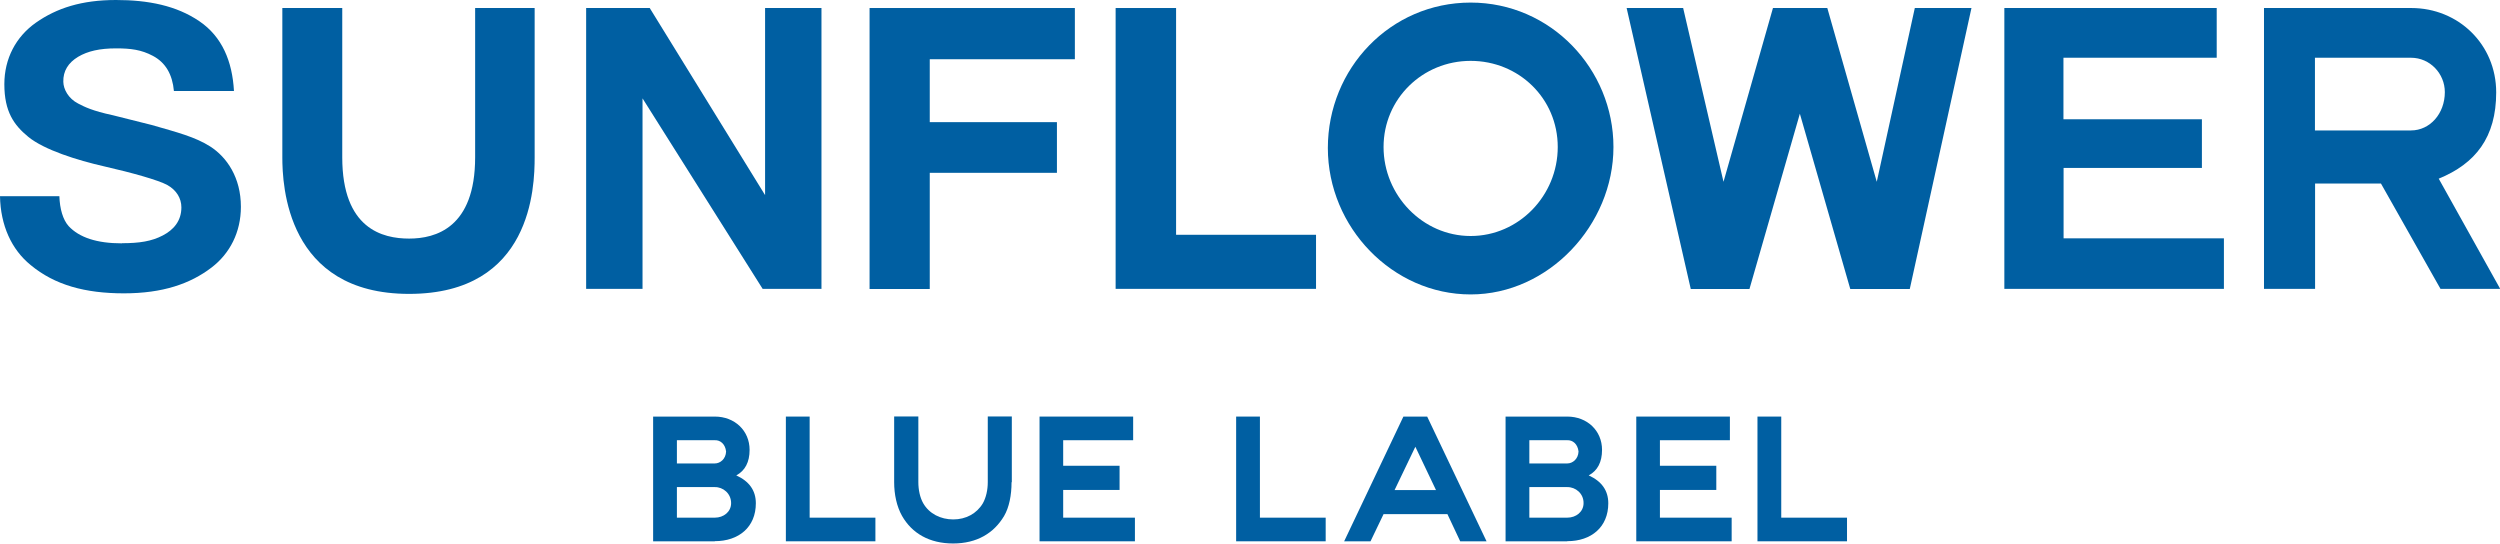
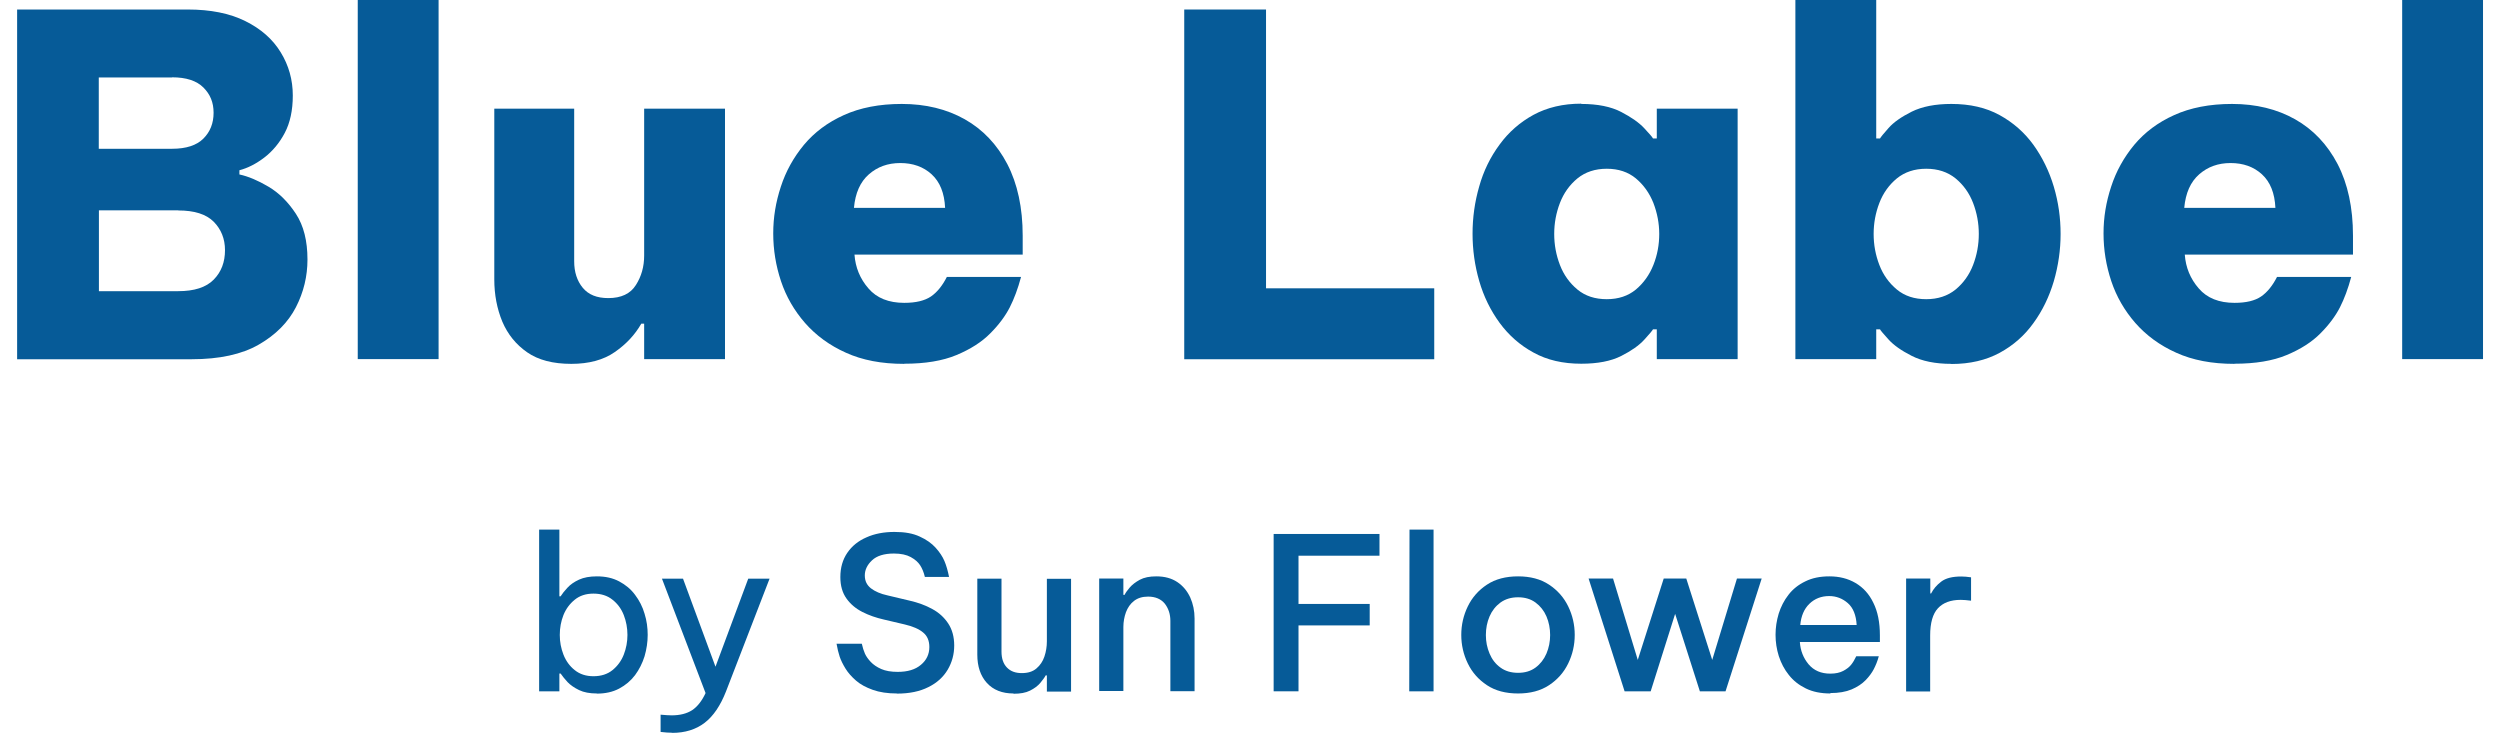
- <svg xmlns="http://www.w3.org/2000/svg" id="_圖層_1" version="1.1" viewBox="0 0 184 40">
+ <svg xmlns="http://www.w3.org/2000/svg" id="_圖層_1" version="1.1" viewBox="0 0 184 55.63">
  <defs>
    <style>
      .st0 {
-         fill: #005fa2;
+         fill: #065b98;
      }
    </style>
  </defs>
-   <path class="st0" d="M8.98,17.9c1.28,0,2.18-.14,3-.57.79-.41,1.37-1.06,1.37-2.07,0-.67-.37-1.27-1.03-1.64-.65-.36-2.61-.91-4.63-1.37-2.02-.46-4.44-1.22-5.61-2.18-1.05-.86-1.76-1.85-1.76-3.87,0-1.9.86-3.5,2.32-4.53C4.18.59,6.02,0,8.54,0,10.9,0,12.98.41,14.67,1.56c1.68,1.14,2.43,2.96,2.55,5.14h-4.42c-.11-1.23-.62-2.1-1.55-2.59-.85-.45-1.62-.55-2.7-.55-1.21,0-2.09.2-2.8.62-.73.44-1.11,1.05-1.09,1.84.01.55.37,1.23,1.09,1.6.46.24,1.05.54,2.55.86l2.87.72c1.88.54,3.2.88,4.3,1.58,1.23.79,2.26,2.29,2.26,4.44,0,1.87-.81,3.44-2.16,4.47-1.57,1.2-3.6,1.9-6.45,1.9s-5.09-.61-6.86-2.08C.84,18.36.04,16.58,0,14.44h4.37c.03.93.26,1.73.68,2.2.78.84,2.08,1.27,3.92,1.27h.01Z" />
-   <path class="st0" d="M39.35,11.58c0,2.17-.2,10.05-9.24,10.05s-9.33-8.04-9.33-10.05V.59h4.41v10.99c0,5.26,2.97,5.98,4.92,5.98s4.86-.79,4.86-5.98V.59h4.38v10.99h0Z" />
-   <path class="st0" d="M60.45,21.26h-4.32l-8.84-14.02v14.02h-4.15V.59h4.68l8.49,13.77V.59h4.15v20.68h0Z" />
-   <path class="st0" d="M79.12,4.36h-10.69v4.63h9.36v3.73h-9.36v8.55h-4.43V.59h15.11v3.77h.01Z" />
-   <path class="st0" d="M82.1.59h4.46v16.69h10.3v3.98h-14.75V.59h-.01Z" />
-   <path class="st0" d="M108.24,21.67c-5.74,0-10.51-4.93-10.51-10.78S102.33.19,108.24.19s10.51,4.9,10.51,10.63-4.77,10.85-10.51,10.85h0ZM108.24,4.48c-3.54,0-6.41,2.79-6.41,6.34s2.87,6.55,6.41,6.55,6.41-2.97,6.41-6.55-2.87-6.34-6.41-6.34Z" />
-   <path class="st0" d="M145.1.59l-4.54,20.68h-4.38l-3.71-12.9-3.71,12.9h-4.32L119.72.59h4.16l2.97,12.79,3.64-12.79h4l3.64,12.79,2.8-12.79h4.17Z" />
-   <path class="st0" d="M162.07,12.36h-10.19v5.18h11.8v3.72h-16.16V.59h15.63v3.66h-11.28v4.53h10.19v3.59h0Z" />
-   <path class="st0" d="M184,21.26h-4.38l-4.38-7.75h-4.85v7.75h-3.76V.59h10.84c3.46,0,6.25,2.67,6.25,6.21,0,3.31-1.52,5.24-4.23,6.35l4.53,8.12h-.02ZM177.45,4.25h-7.07v5.35h7.07c1.39,0,2.49-1.23,2.49-2.82,0-1.36-1.09-2.53-2.49-2.53Z" />
-   <path class="st0" d="M52.61,39.84h-4.54v-9.18h4.54c1.47,0,2.56,1.04,2.56,2.45,0,.9-.33,1.53-.98,1.88.95.43,1.44,1.11,1.44,2.05,0,1.76-1.26,2.79-3.02,2.79h0ZM52.61,32.4h-2.79v1.71h2.79c.4,0,.81-.33.83-.88-.06-.55-.43-.85-.83-.83ZM52.61,35.85h-2.79v2.25h2.79c.65,0,1.2-.43,1.2-1.07,0-.71-.59-1.19-1.2-1.18Z" />
-   <path class="st0" d="M64.42,39.84h-6.58v-9.18h1.75v7.44h4.84v1.74h0Z" />
-   <path class="st0" d="M74.45,35.49c0,.97-.18,1.86-.55,2.49-.75,1.26-2,2.02-3.75,2.02s-3.03-.75-3.76-2.03c-.39-.69-.58-1.58-.58-2.48v-4.84h1.78v4.84c0,.56.12,1.13.36,1.55.44.77,1.28,1.19,2.21,1.19s1.73-.43,2.18-1.19c.24-.43.36-.99.36-1.55v-4.84h1.77v4.84h-.02Z" />
-   <path class="st0" d="M83.54,39.84h-7.03v-9.18h6.89v1.74h-5.15v1.88h4.15v1.78h-4.15v2.04h5.28v1.74h.01Z" />
-   <path class="st0" d="M97.56,39.84h-6.58v-9.18h1.75v7.44h4.84v1.74h0Z" />
-   <path class="st0" d="M109.41,39.84h-1.94l-.94-2h-4.7l-.96,2h-1.94l4.36-9.18h1.75l4.37,9.18ZM105.69,36.07l-1.52-3.19-1.53,3.19s3.05,0,3.05,0Z" />
-   <path class="st0" d="M115.35,39.84h-4.54v-9.18h4.54c1.47,0,2.56,1.04,2.56,2.45,0,.9-.33,1.53-.98,1.88.95.43,1.44,1.11,1.44,2.05,0,1.76-1.26,2.79-3.01,2.79h0ZM115.35,32.4h-2.79v1.71h2.79c.4,0,.81-.33.83-.88-.06-.55-.43-.85-.83-.83ZM115.35,35.85h-2.79v2.25h2.79c.65,0,1.2-.43,1.2-1.07.01-.71-.59-1.19-1.2-1.18Z" />
-   <path class="st0" d="M127.46,39.84h-7.03v-9.18h6.89v1.74h-5.15v1.88h4.15v1.78h-4.15v2.04h5.28v1.74h.01Z" />
-   <path class="st0" d="M135.93,39.84h-6.58v-9.18h1.75v7.44h4.84v1.74h0Z" />
+   <g>
+     <path class="st0" d="M1.26,26.43V.7h12.56c1.67,0,3.08.28,4.23.85,1.15.57,2.02,1.33,2.61,2.3.59.96.89,2.02.89,3.18,0,1.09-.2,2.01-.59,2.75-.39.74-.89,1.34-1.5,1.81-.6.46-1.22.78-1.84.94v.31c.65.14,1.36.44,2.14.9.78.46,1.45,1.13,2.02,2,.57.87.85,1.99.85,3.36,0,1.23-.28,2.4-.85,3.51-.57,1.11-1.48,2.03-2.73,2.75-1.25.72-2.9,1.08-4.94,1.08H1.26ZM12.66,5.7h-5.39v5.25h5.39c1.04,0,1.81-.25,2.31-.75.5-.5.75-1.13.75-1.9s-.25-1.36-.75-1.86c-.5-.5-1.27-.75-2.31-.75ZM13.12,15.48h-5.84v5.95h5.84c1.18,0,2.05-.28,2.61-.85.56-.57.83-1.29.83-2.17,0-.83-.28-1.53-.83-2.09-.56-.56-1.43-.83-2.61-.83Z" />
+     <path class="st0" d="M26.33,26.43V0h5.95v26.43h-5.95Z" />
+     <path class="st0" d="M42.05,26.78c-1.35,0-2.43-.28-3.25-.85-.82-.57-1.43-1.32-1.83-2.26-.39-.94-.59-1.98-.59-3.11V8h5.88v11.23c0,.79.21,1.44.63,1.95.42.51,1.04.76,1.88.76.95,0,1.63-.32,2.03-.96.41-.64.61-1.36.61-2.17V8h5.95v18.43h-5.95v-2.61h-.21c-.46.81-1.11,1.51-1.95,2.09-.83.58-1.9.87-3.2.87Z" />
+     <path class="st0" d="M66.54,26.78c-1.65,0-3.07-.27-4.28-.82-1.21-.54-2.21-1.28-3.01-2.19-.8-.92-1.39-1.94-1.77-3.08-.38-1.14-.57-2.31-.57-3.51s.19-2.31.56-3.44c.37-1.14.94-2.16,1.7-3.08.77-.92,1.74-1.65,2.94-2.19,1.19-.54,2.61-.82,4.26-.82,1.76,0,3.31.38,4.64,1.13,1.33.75,2.38,1.86,3.13,3.3.75,1.45,1.13,3.21,1.13,5.27v1.39h-12.38c.07.95.41,1.78,1.03,2.49.61.71,1.49,1.06,2.63,1.06.86,0,1.51-.16,1.97-.47.45-.31.84-.79,1.17-1.44h5.46c-.23.86-.51,1.61-.83,2.24-.33.64-.8,1.28-1.43,1.91-.63.64-1.46,1.17-2.49,1.6-1.03.43-2.31.64-3.84.64ZM62.85,15.3h6.71c-.05-1.09-.38-1.91-.99-2.47-.61-.56-1.39-.83-2.31-.83s-1.68.28-2.31.83c-.64.56-1,1.38-1.1,2.47Z" />
+     <path class="st0" d="M87.16,26.43V.7h6.02v20.52h12.38v5.22h-18.4Z" />
+     <path class="st0" d="M116.38,7.65c1.21,0,2.19.2,2.94.59.75.39,1.32.79,1.7,1.2.38.41.6.66.64.75h.28v-2.19h5.95v18.43h-5.95v-2.19h-.28c-.05.09-.26.35-.64.76-.38.42-.95.82-1.7,1.2-.75.38-1.73.57-2.94.57-1.35,0-2.52-.27-3.51-.82-1-.54-1.83-1.28-2.5-2.19-.67-.92-1.17-1.94-1.5-3.08-.33-1.14-.49-2.3-.49-3.48s.16-2.34.49-3.48c.32-1.14.82-2.16,1.5-3.08.67-.92,1.51-1.65,2.5-2.19,1-.54,2.17-.82,3.51-.82ZM118.26,12.42c-.86,0-1.58.24-2.16.71-.58.48-1.01,1.08-1.29,1.81-.28.73-.42,1.49-.42,2.28s.14,1.55.42,2.28c.28.73.71,1.33,1.29,1.81.58.48,1.3.71,2.16.71s1.57-.24,2.14-.71c.57-.48,1-1.08,1.29-1.81.29-.73.43-1.49.43-2.28s-.15-1.55-.43-2.28c-.29-.73-.72-1.33-1.29-1.81-.57-.47-1.28-.71-2.14-.71Z" />
+     <path class="st0" d="M143.62,26.78c-1.18,0-2.16-.2-2.92-.59-.77-.39-1.33-.79-1.7-1.2-.37-.41-.58-.65-.63-.75h-.28v2.19h-5.95V0h5.95v10.19h.28c.05-.09.25-.35.63-.77.37-.42.94-.82,1.7-1.2.77-.38,1.74-.57,2.92-.57,1.37,0,2.55.27,3.55.82,1,.55,1.83,1.28,2.49,2.19.66.92,1.16,1.94,1.5,3.08.34,1.14.5,2.3.5,3.48s-.17,2.34-.5,3.48c-.34,1.14-.83,2.16-1.5,3.08-.66.92-1.49,1.65-2.49,2.19-1,.54-2.18.82-3.55.82ZM141.77,22.02c.86,0,1.58-.24,2.16-.71.58-.48,1.01-1.08,1.29-1.81.28-.73.42-1.49.42-2.28s-.14-1.55-.42-2.28c-.28-.73-.71-1.33-1.29-1.81-.58-.47-1.3-.71-2.16-.71s-1.58.24-2.16.71c-.58.48-1.01,1.08-1.29,1.81-.28.73-.42,1.49-.42,2.28s.14,1.55.42,2.28c.28.73.71,1.33,1.29,1.81.58.48,1.3.71,2.16.71Z" />
+     <path class="st0" d="M164.45,26.78c-1.65,0-3.07-.27-4.28-.82-1.21-.54-2.21-1.28-3.01-2.19-.8-.92-1.39-1.94-1.77-3.08-.38-1.14-.57-2.31-.57-3.51s.19-2.31.56-3.44c.37-1.14.94-2.16,1.7-3.08.77-.92,1.74-1.65,2.94-2.19,1.19-.54,2.61-.82,4.26-.82,1.76,0,3.31.38,4.64,1.13,1.33.75,2.38,1.86,3.13,3.3.75,1.45,1.13,3.21,1.13,5.27v1.39h-12.38c.07.95.41,1.78,1.03,2.49.61.71,1.49,1.06,2.63,1.06.86,0,1.51-.16,1.96-.47.45-.31.84-.79,1.17-1.44h5.46c-.23.86-.51,1.61-.83,2.24-.33.64-.8,1.28-1.43,1.91-.63.64-1.46,1.17-2.49,1.6-1.03.43-2.31.64-3.84.64ZM160.76,15.3h6.71c-.05-1.09-.38-1.91-.99-2.47-.61-.56-1.39-.83-2.31-.83s-1.68.28-2.31.83c-.64.56-1,1.38-1.1,2.47Z" />
+     <path class="st0" d="M176.8,26.43V0h5.95v26.43h-5.95Z" />
+   </g>
+   <g>
+     <path class="st0" d="M43.93,51.04c-.52,0-.96-.08-1.31-.25-.35-.17-.64-.37-.85-.59-.21-.23-.38-.44-.51-.63h-.09v1.31h-1.49v-11.9h1.49v4.91h.09c.13-.2.29-.41.51-.64.21-.23.5-.43.85-.59.35-.16.79-.24,1.31-.24.63,0,1.17.12,1.64.37.47.25.86.57,1.17.99.31.41.55.87.7,1.39.16.51.23,1.03.23,1.56s-.08,1.05-.23,1.57c-.16.51-.39.97-.7,1.39-.31.41-.7.74-1.17.99-.47.25-1.02.37-1.64.37ZM43.68,49.77c.56,0,1.03-.15,1.4-.45.37-.3.65-.68.83-1.14.18-.46.27-.95.27-1.45s-.09-1-.27-1.46c-.18-.46-.46-.84-.83-1.13-.37-.3-.84-.45-1.4-.45s-1.01.15-1.38.45c-.37.3-.65.68-.83,1.13-.18.46-.27.94-.27,1.46s.09.98.27,1.45c.18.46.46.85.83,1.14.37.3.83.45,1.38.45Z" />
+     <path class="st0" d="M49.48,53.93c-.24,0-.53-.02-.86-.06v-1.27c.34.03.62.05.81.05.62,0,1.12-.13,1.51-.38.39-.26.72-.68.99-1.26l-3.21-8.42h1.55l2.39,6.48,2.41-6.48h1.57l-3.21,8.31c-.41,1.04-.93,1.81-1.57,2.3-.64.49-1.44.74-2.39.74Z" />
+     <path class="st0" d="M66.01,51.04c-.69,0-1.28-.09-1.78-.27-.5-.18-.91-.4-1.23-.68-.32-.28-.58-.57-.77-.88-.19-.31-.34-.61-.43-.88-.09-.28-.17-.59-.23-.95h1.86c.06.28.14.52.23.73.09.2.24.41.43.61s.45.38.77.52c.32.14.72.21,1.21.21.73,0,1.3-.17,1.71-.52.41-.34.62-.78.62-1.31,0-.46-.15-.82-.46-1.07-.31-.26-.76-.45-1.35-.59l-1.53-.36c-.57-.13-1.1-.31-1.59-.56-.49-.25-.88-.58-1.17-.99-.3-.42-.45-.94-.45-1.58,0-.69.17-1.28.51-1.78.34-.5.81-.88,1.41-1.14.6-.27,1.29-.4,2.06-.4s1.37.11,1.86.34c.49.22.88.5,1.17.82.29.32.51.65.65.98.14.33.25.72.34,1.17h-1.78c-.08-.34-.2-.63-.35-.86-.15-.23-.38-.43-.69-.6-.31-.17-.72-.26-1.24-.26-.72,0-1.26.17-1.61.5-.35.33-.53.7-.53,1.11s.15.71.45.95c.3.23.71.41,1.22.52l1.64.39c.61.14,1.16.34,1.65.61.5.27.89.63,1.18,1.07.29.44.44.98.44,1.62s-.16,1.24-.48,1.78c-.32.54-.79.97-1.42,1.28-.63.32-1.4.48-2.32.48Z" />
+     <path class="st0" d="M74.59,51.04c-.83,0-1.49-.26-1.96-.78-.47-.52-.7-1.22-.7-2.08v-5.59h1.78v5.37c0,.5.13.89.4,1.17.27.28.63.41,1.09.41s.81-.11,1.08-.34c.27-.23.47-.52.59-.88.12-.36.18-.73.18-1.12v-4.6h1.78v8.3h-1.78v-1.19h-.09c-.08.16-.22.34-.4.56-.18.21-.43.4-.75.56-.32.16-.72.23-1.21.23Z" />
+     <path class="st0" d="M80.9,50.88v-8.3h1.78v1.2h.09c.07-.15.2-.33.38-.54.18-.21.43-.4.74-.57.32-.17.72-.25,1.21-.25.62,0,1.13.14,1.55.42.42.28.73.66.95,1.13.21.47.32.99.32,1.55v5.35h-1.78v-5.17c0-.5-.14-.92-.41-1.27-.28-.34-.69-.52-1.23-.52-.43,0-.77.11-1.04.32-.27.21-.46.49-.59.83-.12.34-.19.7-.19,1.09v4.71h-1.78Z" />
+     <path class="st0" d="M93.74,50.88v-11.58h7.79v1.6h-5.96v3.55h5.24v1.58h-5.24v4.85h-1.83Z" />
+     <path class="st0" d="M103.72,50.88l.02-11.9h1.77v11.9h-1.78Z" />
+     <path class="st0" d="M111.73,51.04c-.91,0-1.67-.2-2.29-.61-.62-.41-1.09-.94-1.41-1.6-.32-.66-.48-1.36-.48-2.1s.16-1.44.48-2.1c.32-.66.79-1.19,1.41-1.6.62-.41,1.39-.61,2.29-.61s1.66.2,2.28.61c.62.41,1.09.94,1.41,1.6.32.66.48,1.36.48,2.1s-.16,1.44-.48,2.1c-.32.66-.79,1.19-1.41,1.6-.62.41-1.38.61-2.28.61ZM111.73,49.52c.51,0,.94-.13,1.29-.39.35-.26.62-.61.8-1.03.18-.43.27-.88.27-1.36s-.09-.95-.27-1.37c-.18-.42-.45-.76-.8-1.02-.35-.26-.78-.39-1.29-.39s-.94.13-1.3.39c-.35.26-.62.6-.8,1.02-.18.42-.27.88-.27,1.37s.09.93.27,1.36c.18.43.44.77.8,1.03.35.26.79.39,1.3.39Z" />
+     <path class="st0" d="M119.57,50.88l-2.65-8.3h1.8l1.82,5.99,1.91-5.99h1.66l1.91,5.99,1.82-5.99h1.82l-2.66,8.3h-1.89l-1.82-5.7-1.8,5.7h-1.91Z" />
+     <path class="st0" d="M134.72,51.04c-.7,0-1.3-.12-1.81-.37-.51-.25-.92-.57-1.25-.99-.33-.41-.57-.87-.74-1.39-.16-.51-.24-1.03-.24-1.57s.08-1.04.23-1.55c.16-.51.4-.98.72-1.39.32-.42.74-.75,1.24-.99.5-.25,1.09-.37,1.77-.37.73,0,1.37.16,1.93.49.56.33,1,.81,1.31,1.46.32.64.48,1.44.48,2.39v.49h-5.89c.04.64.26,1.18.64,1.64.39.46.92.69,1.6.69.39,0,.7-.07.95-.2.25-.13.44-.28.58-.45.14-.17.26-.38.38-.63h1.66c-.1.37-.23.68-.37.95-.14.27-.34.54-.6.81-.26.27-.61.5-1.03.68-.43.18-.95.27-1.57.27ZM132.5,46h4.15c-.04-.73-.26-1.27-.65-1.61-.39-.34-.85-.52-1.37-.52-.58,0-1.07.19-1.46.57-.39.38-.61.9-.67,1.56Z" />
+     <path class="st0" d="M140.29,50.88v-8.3h1.78v1.1h.06c.16-.32.4-.61.74-.87.34-.26.83-.38,1.48-.38.2,0,.44.02.72.06v1.72c-.31-.04-.57-.06-.77-.06-.73,0-1.29.21-1.67.62-.38.41-.57,1.08-.57,2v4.12h-1.78Z" />
+   </g>
</svg>
